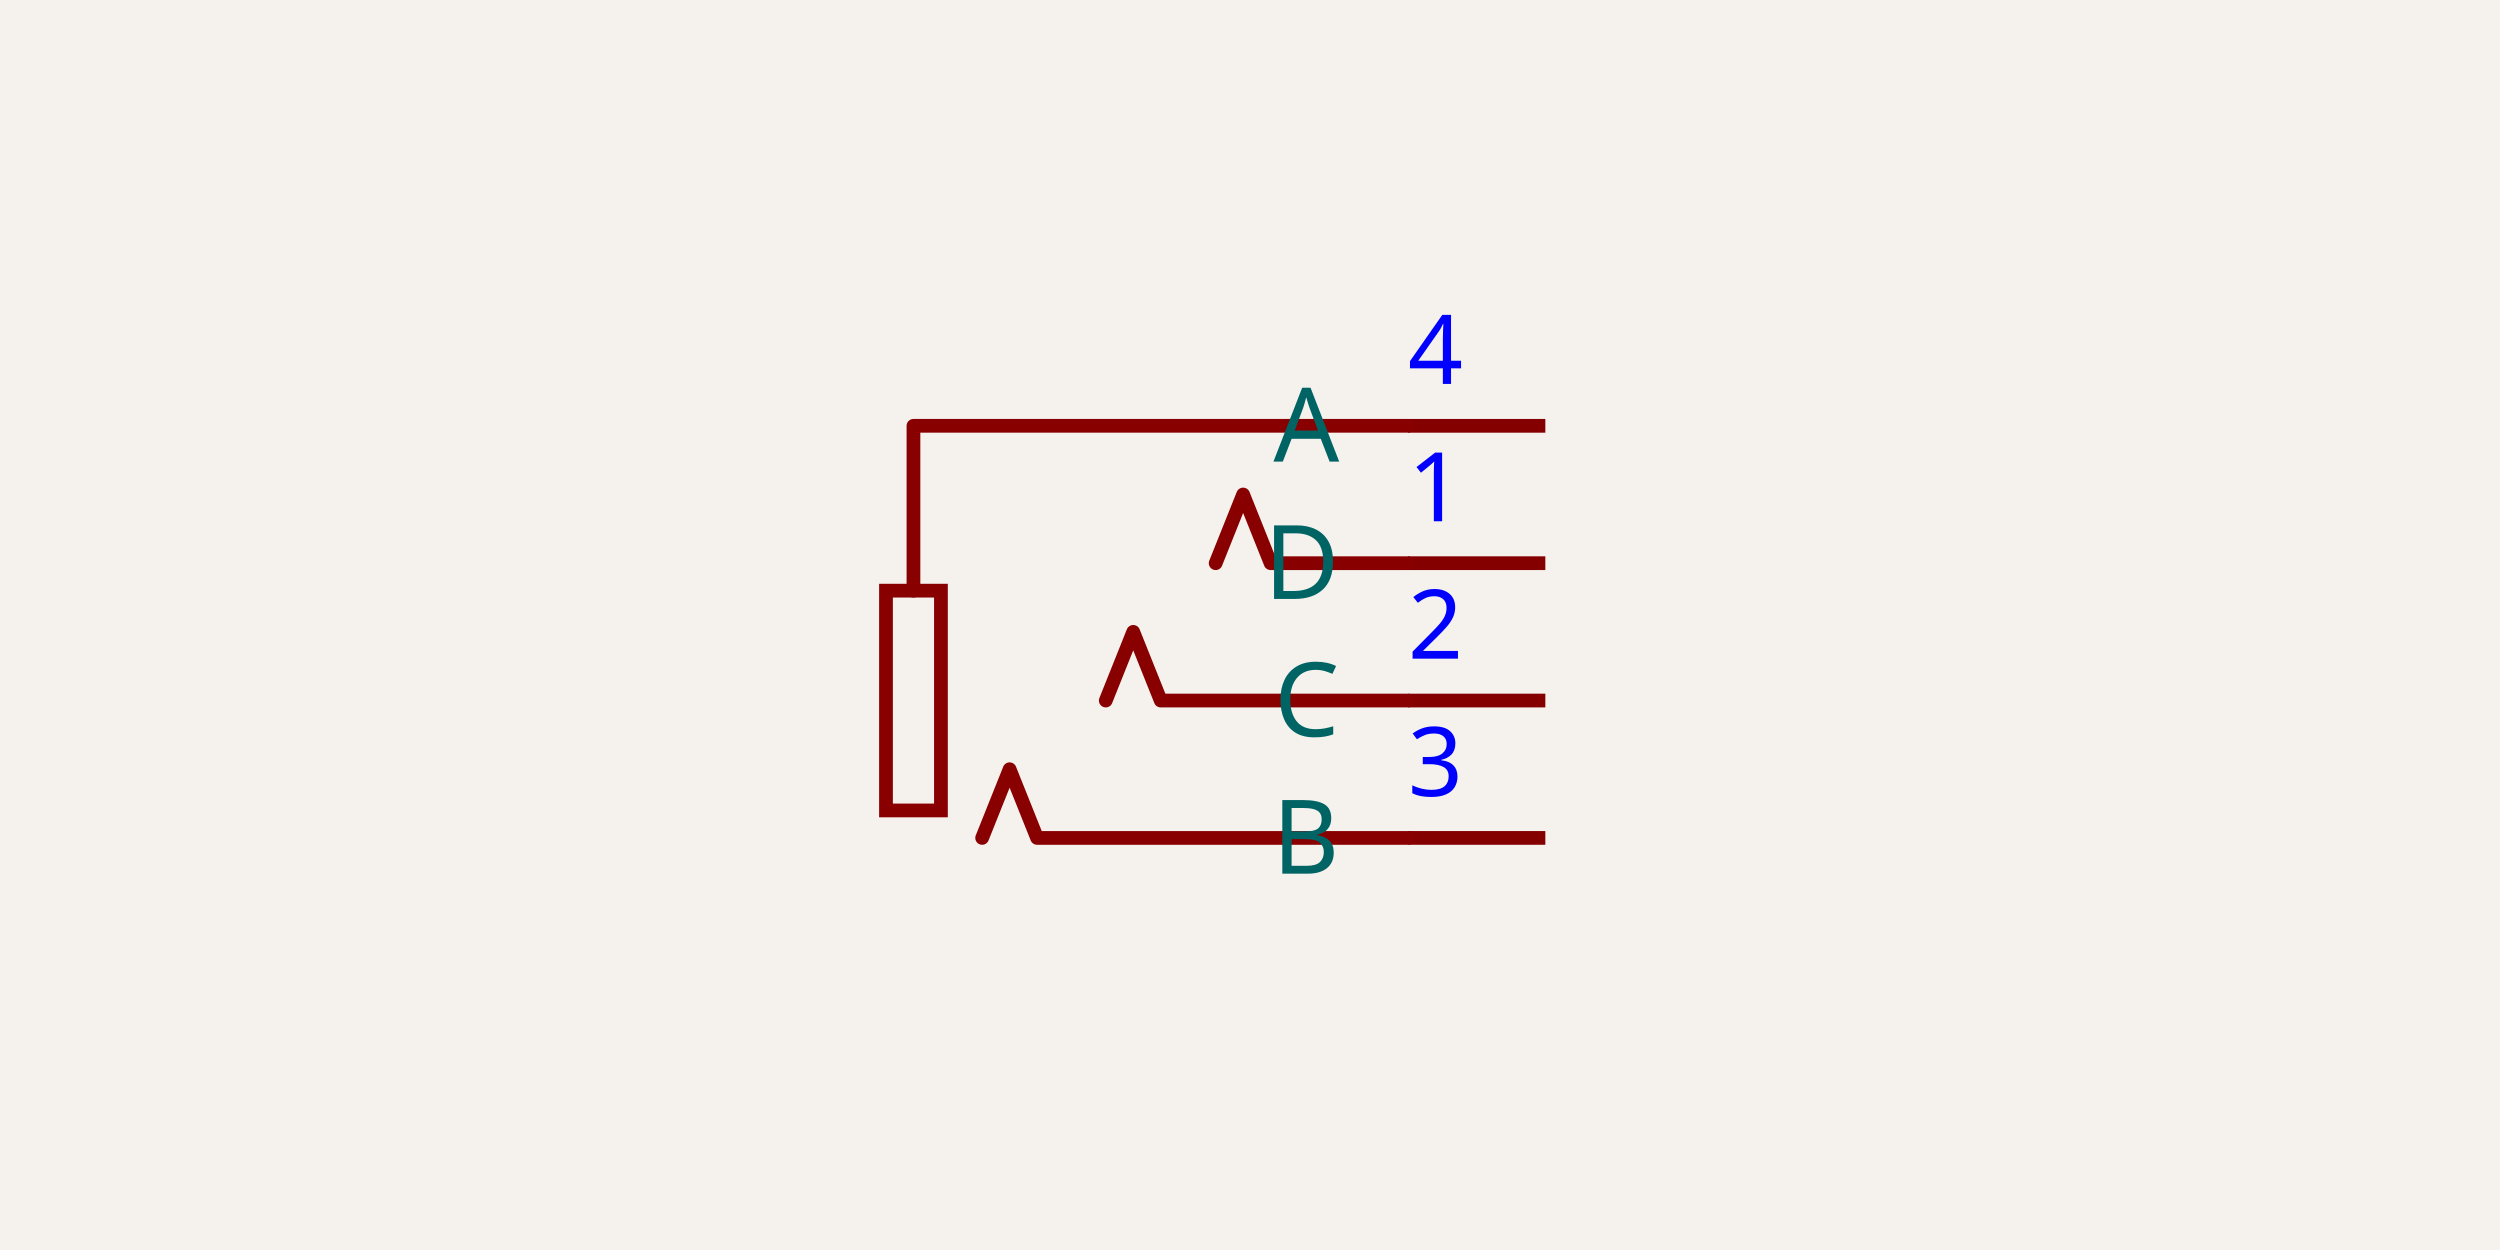
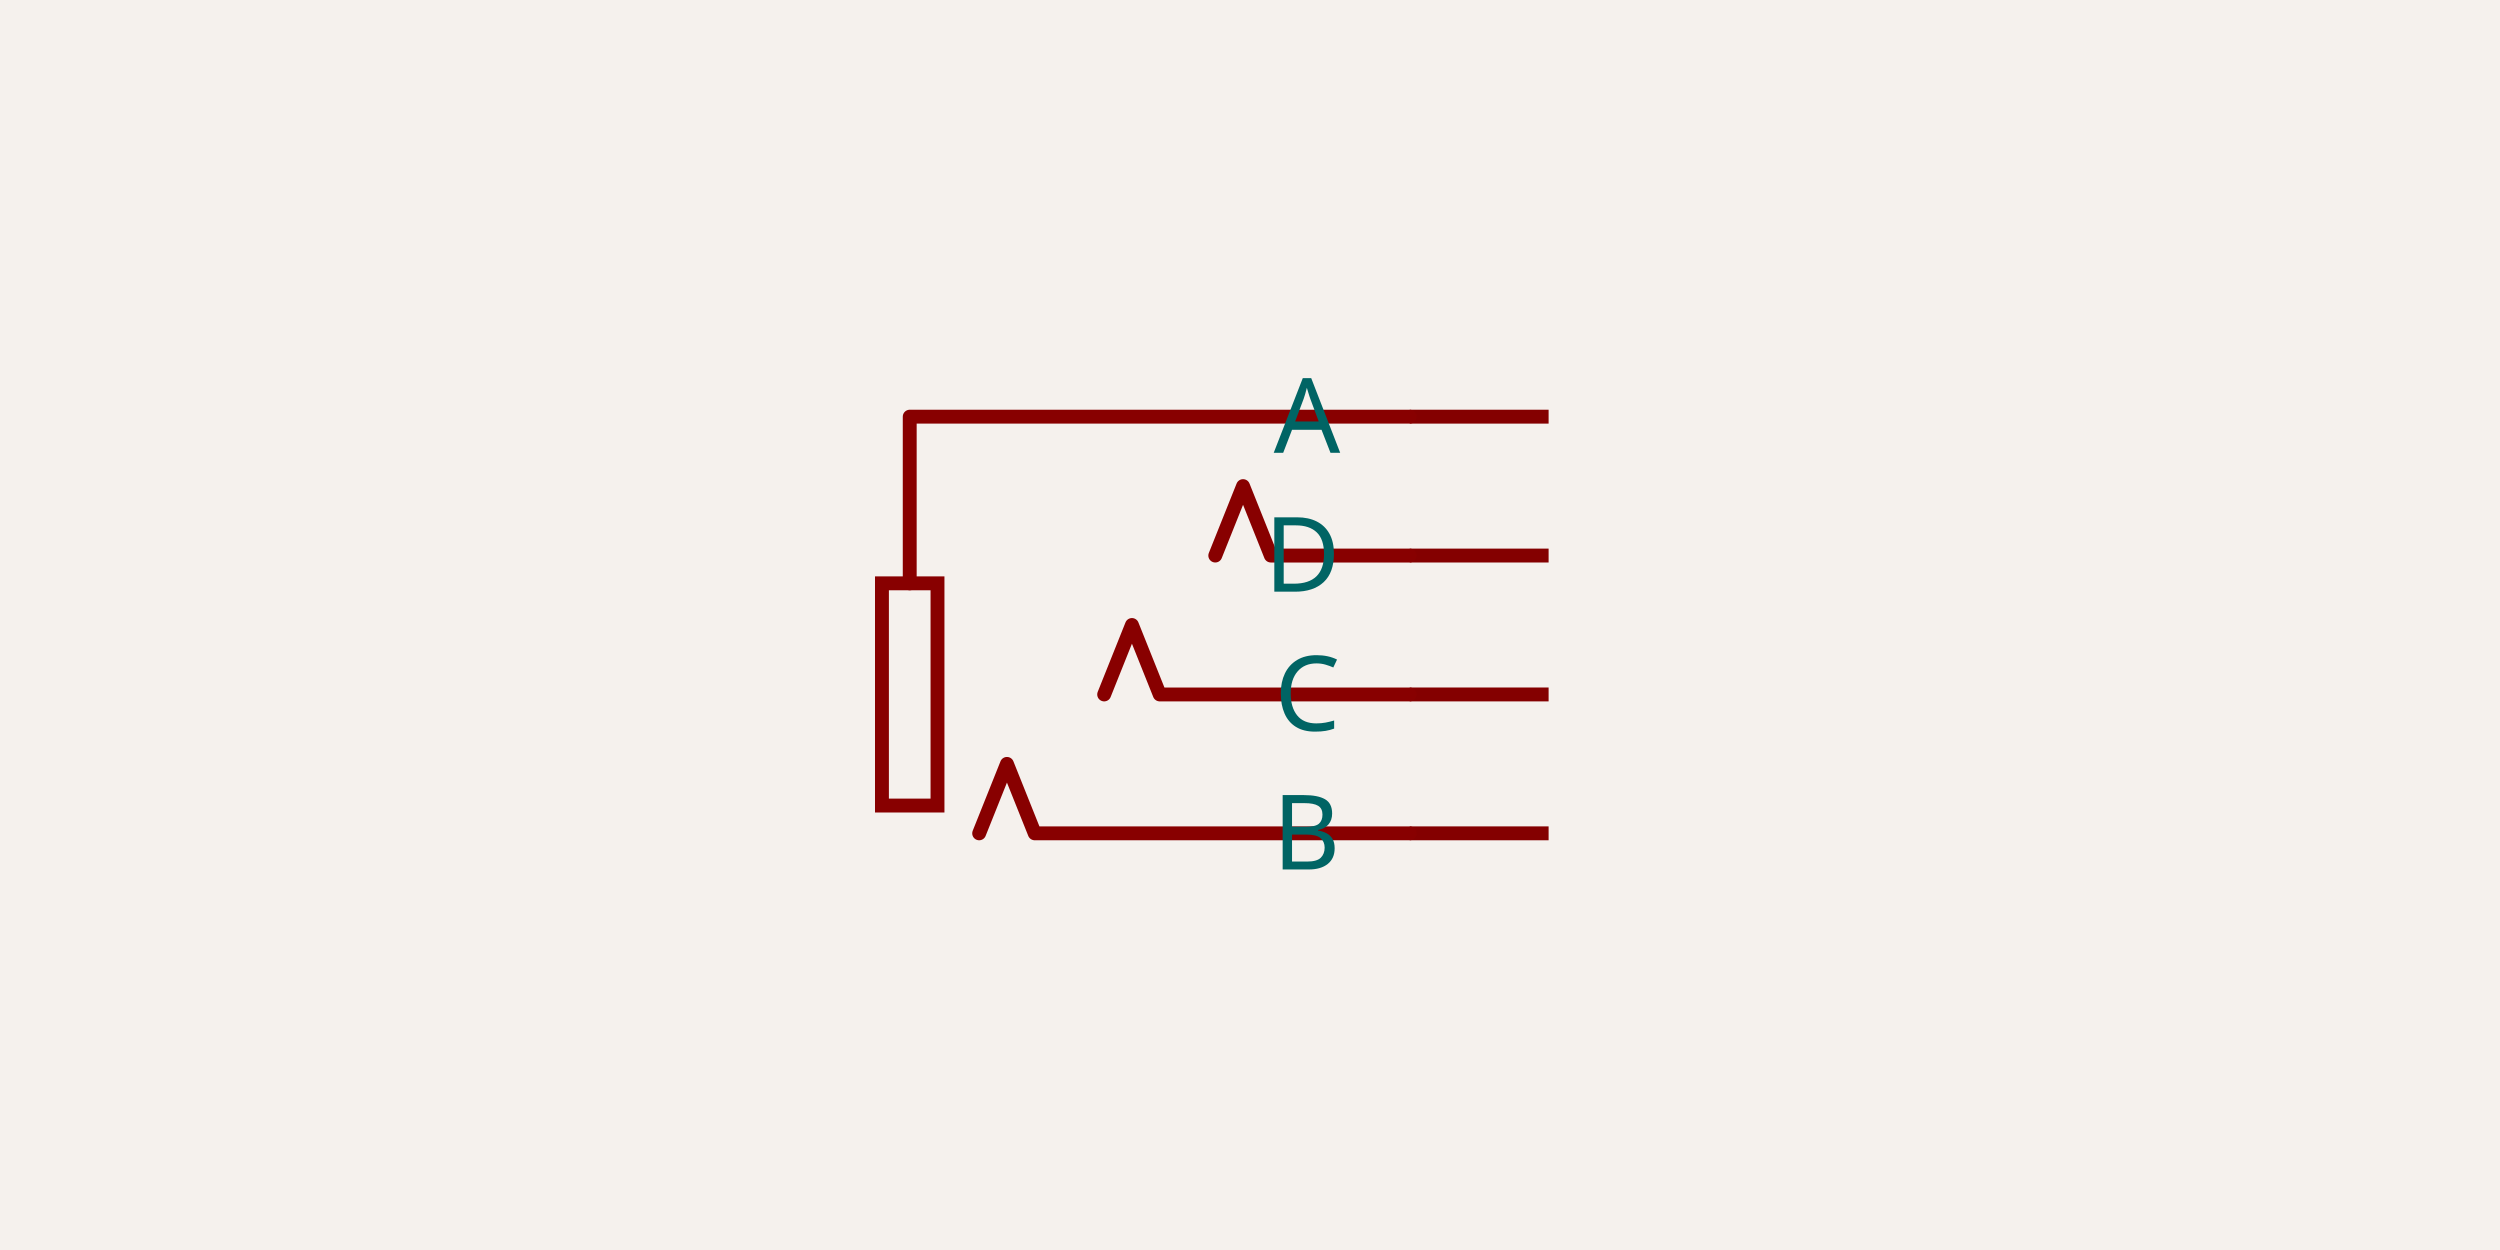
- <svg xmlns="http://www.w3.org/2000/svg" class="tscircuit-schematic" width="1200" height="600" style="background-color: rgb(245, 241, 237)" data-real-to-screen-transform="matrix(329.6703296703,0,0,-329.6703296703,675.8241758242,270.3296703297)" data-software-used-string="@tscircuit/core@0.0.1766">
+ <svg xmlns="http://www.w3.org/2000/svg" class="tscircuit-schematic" width="1200" height="600" style="background-color: rgb(245, 241, 237)" data-real-to-screen-transform="matrix(333.3333333333,0,0,-333.3333333333,676.6666666667,266.6666666667)" data-software-used-string="@tscircuit/core@0.0.1766">
  <style>
              .boundary { fill: rgb(245, 241, 237); }
              .schematic-boundary { fill: none; stroke: #fff; }
              .component { fill: none; stroke: rgb(132, 0, 0); }
              .chip { fill: rgb(255, 255, 194); stroke: rgb(132, 0, 0); }
              .component-pin { fill: none; stroke: rgb(132, 0, 0); }
              .text { font-family: sans-serif; fill: rgb(0, 150, 0); }
              .pin-number { fill: rgb(169, 0, 0); }
              .port-label { fill: rgb(0, 100, 100); }
              .component-name { fill: rgb(0, 100, 100); }
              
            </style>
  <rect class="boundary" x="0" y="0" width="1200" height="600" />
  <g class="sch-component" data-circuit-json-type="schematic_component" data-schematic-component-id="schematic_component_0">
-     <line class="sch-line" x1="741.758" y1="270.33" x2="675.824" y2="270.33" stroke="rgba(132, 0, 0)" stroke-width="6.593" data-schematic-line-id="schematic_line_0" data-schematic-component-id="schematic_component_0" />
-     <line class="sch-line" x1="741.758" y1="402.198" x2="675.824" y2="402.198" stroke="rgba(132, 0, 0)" stroke-width="6.593" data-schematic-line-id="schematic_line_1" data-schematic-component-id="schematic_component_0" />
-     <line class="sch-line" x1="741.758" y1="336.264" x2="675.824" y2="336.264" stroke="rgba(132, 0, 0)" stroke-width="6.593" data-schematic-line-id="schematic_line_2" data-schematic-component-id="schematic_component_0" />
-     <line class="sch-line" x1="741.758" y1="204.396" x2="675.824" y2="204.396" stroke="rgba(132, 0, 0)" stroke-width="6.593" data-schematic-line-id="schematic_line_3" data-schematic-component-id="schematic_component_0" />
-     <path class="sch-path" d="M 675.824 402.198 L 497.802 402.198 L 484.615 369.231 L 471.429 402.198" stroke="#880000" stroke-width="6.593" fill="none" stroke-linecap="round" stroke-linejoin="round" data-schematic-component-id="schematic_component_0" />
-     <path class="sch-path" d="M 675.824 270.33 L 609.89 270.33 L 596.703 237.363 L 583.516 270.33" stroke="#880000" stroke-width="6.593" fill="none" stroke-linecap="round" stroke-linejoin="round" data-schematic-component-id="schematic_component_0" />
-     <rect class="sch-rect" x="425.275" y="283.516" width="26.374" height="105.495" fill="none" stroke="#880000" stroke-width="6.593" data-schematic-rect-id="schematic_rect_0" data-schematic-component-id="schematic_component_0" />
-     <path class="sch-path" d="M 675.824 204.396 L 438.462 204.396 L 438.462 283.516" stroke="#880000" stroke-width="6.593" fill="none" stroke-linecap="round" stroke-linejoin="round" data-schematic-component-id="schematic_component_0" />
-     <path class="sch-path" d="M 675.824 336.264 L 557.143 336.264 L 543.956 303.297 L 530.769 336.264" stroke="#880000" stroke-width="6.593" fill="none" stroke-linecap="round" stroke-linejoin="round" data-schematic-component-id="schematic_component_0" />
-     <text class="port-label sch-pin-label" x="642.857" y="270.33" style="font-family: sans-serif;" fill="rgb(0, 100, 100)" text-anchor="end" dominant-baseline="middle" font-size="49.451px" transform="">D</text>
-     <text class="port-label sch-pin-label" x="642.857" y="402.198" style="font-family: sans-serif;" fill="rgb(0, 100, 100)" text-anchor="end" dominant-baseline="middle" font-size="49.451px" transform="">B</text>
-     <text class="port-label sch-pin-label" x="642.857" y="336.264" style="font-family: sans-serif;" fill="rgb(0, 100, 100)" text-anchor="end" dominant-baseline="middle" font-size="49.451px" transform="">C</text>
-     <text class="port-label sch-pin-label" x="642.857" y="204.396" style="font-family: sans-serif;" fill="rgb(0, 100, 100)" text-anchor="end" dominant-baseline="middle" font-size="49.451px" transform="">A</text>
+     <line class="sch-line" x1="743.333" y1="266.667" x2="676.667" y2="266.667" stroke="rgba(132, 0, 0)" stroke-width="6.667" data-schematic-line-id="schematic_line_0" data-schematic-component-id="schematic_component_0" />
+     <line class="sch-line" x1="743.333" y1="400" x2="676.667" y2="400" stroke="rgba(132, 0, 0)" stroke-width="6.667" data-schematic-line-id="schematic_line_1" data-schematic-component-id="schematic_component_0" />
+     <line class="sch-line" x1="743.333" y1="333.333" x2="676.667" y2="333.333" stroke="rgba(132, 0, 0)" stroke-width="6.667" data-schematic-line-id="schematic_line_2" data-schematic-component-id="schematic_component_0" />
+     <line class="sch-line" x1="743.333" y1="200" x2="676.667" y2="200" stroke="rgba(132, 0, 0)" stroke-width="6.667" data-schematic-line-id="schematic_line_3" data-schematic-component-id="schematic_component_0" />
+     <path class="sch-path" d="M 676.667 400 L 496.667 400 L 483.333 366.667 L 470 400" stroke="#880000" stroke-width="6.667" fill="none" stroke-linecap="round" stroke-linejoin="round" data-schematic-component-id="schematic_component_0" />
+     <path class="sch-path" d="M 676.667 266.667 L 610 266.667 L 596.667 233.333 L 583.333 266.667" stroke="#880000" stroke-width="6.667" fill="none" stroke-linecap="round" stroke-linejoin="round" data-schematic-component-id="schematic_component_0" />
+     <rect class="sch-rect" x="423.333" y="280" width="26.667" height="106.667" fill="none" stroke="#880000" stroke-width="6.667" data-schematic-rect-id="schematic_rect_0" data-schematic-component-id="schematic_component_0" />
+     <path class="sch-path" d="M 676.667 200 L 436.667 200 L 436.667 280" stroke="#880000" stroke-width="6.667" fill="none" stroke-linecap="round" stroke-linejoin="round" data-schematic-component-id="schematic_component_0" />
+     <path class="sch-path" d="M 676.667 333.333 L 556.667 333.333 L 543.333 300 L 530 333.333" stroke="#880000" stroke-width="6.667" fill="none" stroke-linecap="round" stroke-linejoin="round" data-schematic-component-id="schematic_component_0" />
+     <text class="port-label sch-pin-label" x="643.333" y="266.667" style="font-family: sans-serif;" fill="rgb(0, 100, 100)" text-anchor="end" dominant-baseline="middle" font-size="50px" transform="">D</text>
+     <text class="port-label sch-pin-label" x="643.333" y="400" style="font-family: sans-serif;" fill="rgb(0, 100, 100)" text-anchor="end" dominant-baseline="middle" font-size="50px" transform="">B</text>
+     <text class="port-label sch-pin-label" x="643.333" y="333.333" style="font-family: sans-serif;" fill="rgb(0, 100, 100)" text-anchor="end" dominant-baseline="middle" font-size="50px" transform="">C</text>
+     <text class="port-label sch-pin-label" x="643.333" y="200" style="font-family: sans-serif;" fill="rgb(0, 100, 100)" text-anchor="end" dominant-baseline="middle" font-size="50px" transform="">A</text>
  </g>
  <g class="schematic-port-hover sch-port-hover" data-schematic-port-id="source_port_0">
-     <circle cx="741.758" cy="270.33" r="13.187" fill="red" opacity="0" />
+     <circle cx="743.333" cy="266.667" r="13.333" fill="red" opacity="0" />
  </g>
  <g class="schematic-port-hover sch-port-hover" data-schematic-port-id="source_port_1">
-     <circle cx="741.758" cy="402.198" r="13.187" fill="red" opacity="0" />
+     <circle cx="743.333" cy="400" r="13.333" fill="red" opacity="0" />
  </g>
  <g class="schematic-port-hover sch-port-hover" data-schematic-port-id="source_port_2">
-     <circle cx="741.758" cy="336.264" r="13.187" fill="red" opacity="0" />
+     <circle cx="743.333" cy="333.333" r="13.333" fill="red" opacity="0" />
  </g>
  <g class="schematic-port-hover sch-port-hover" data-schematic-port-id="source_port_3">
-     <circle cx="741.758" cy="204.396" r="13.187" fill="red" opacity="0" />
+     <circle cx="743.333" cy="200" r="13.333" fill="red" opacity="0" />
  </g>
-   <text class="sch-text" x="675.824" y="263.736" fill="#0000FF" text-anchor="start" dominant-baseline="ideographic" font-family="sans-serif" font-size="46.154px" transform="rotate(0, 675.8242, 263.7363)">1</text>
-   <text class="sch-text" x="675.824" y="395.604" fill="#0000FF" text-anchor="start" dominant-baseline="ideographic" font-family="sans-serif" font-size="46.154px" transform="rotate(0, 675.8242, 395.6044)">3</text>
-   <text class="sch-text" x="675.824" y="329.67" fill="#0000FF" text-anchor="start" dominant-baseline="ideographic" font-family="sans-serif" font-size="46.154px" transform="rotate(0, 675.8242, 329.6703)">2</text>
-   <text class="sch-text" x="675.824" y="197.802" fill="#0000FF" text-anchor="start" dominant-baseline="ideographic" font-family="sans-serif" font-size="46.154px" transform="rotate(0, 675.8242, 197.8022)">4</text>
</svg>
